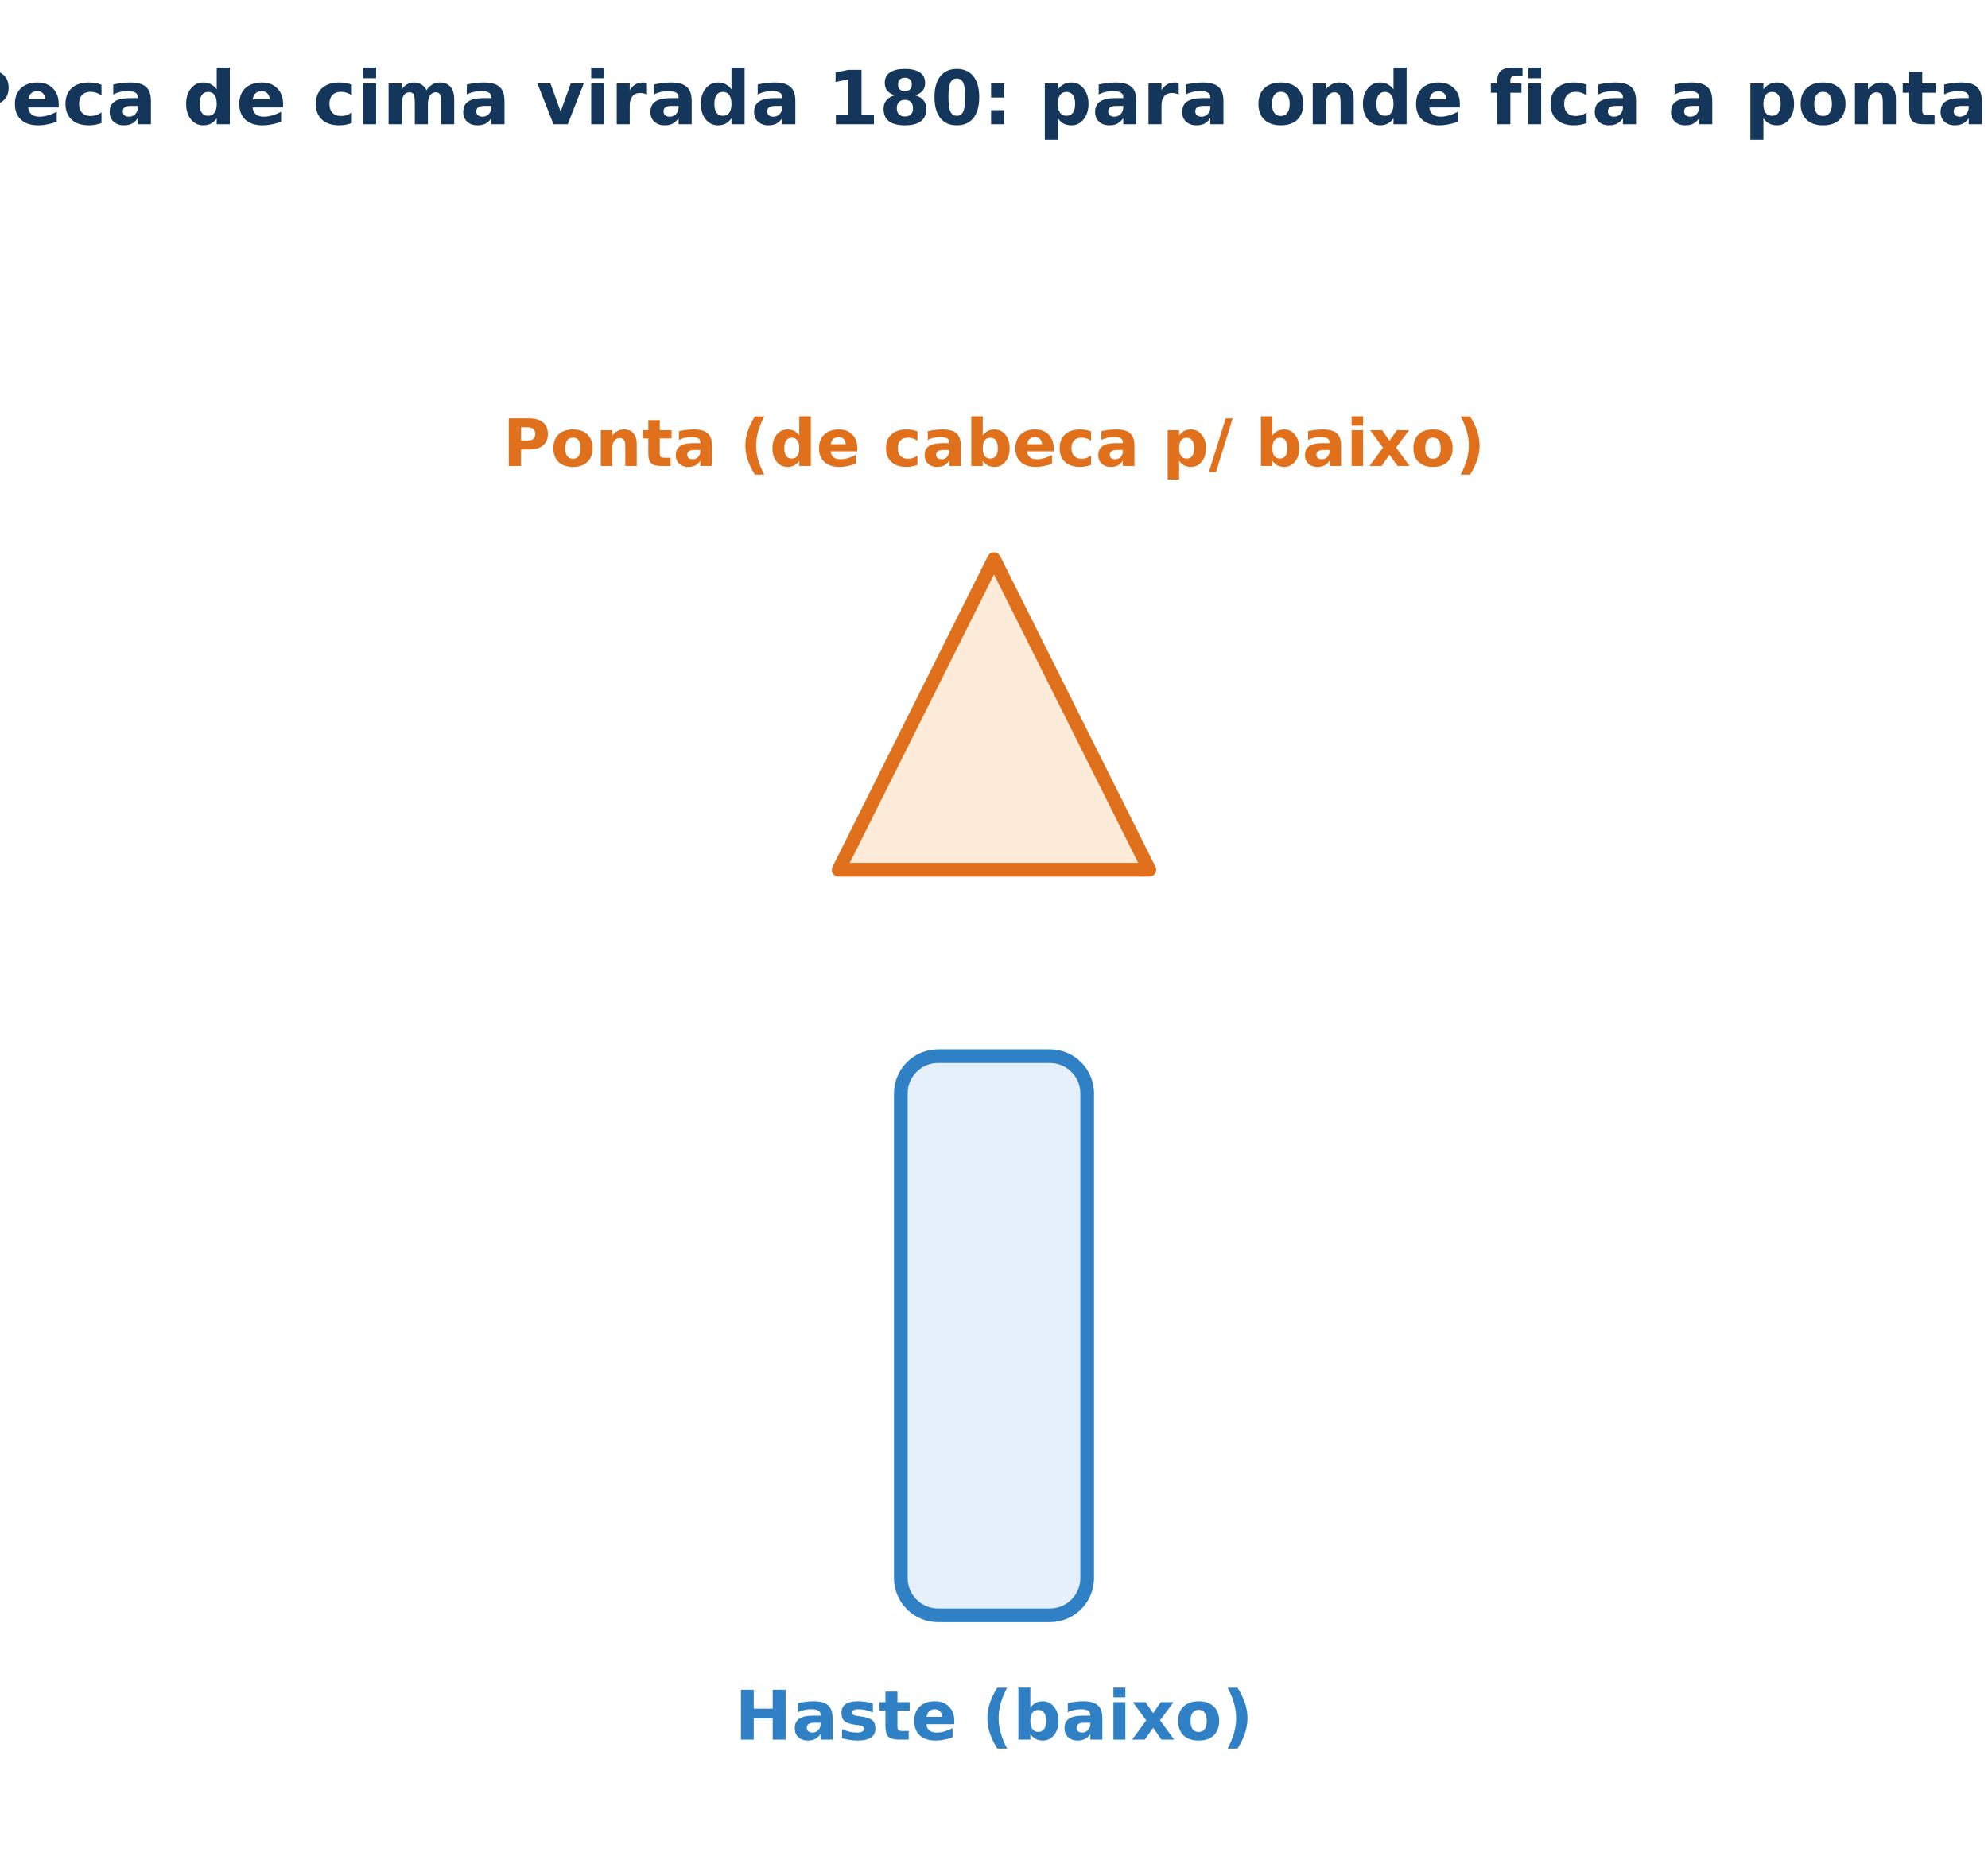
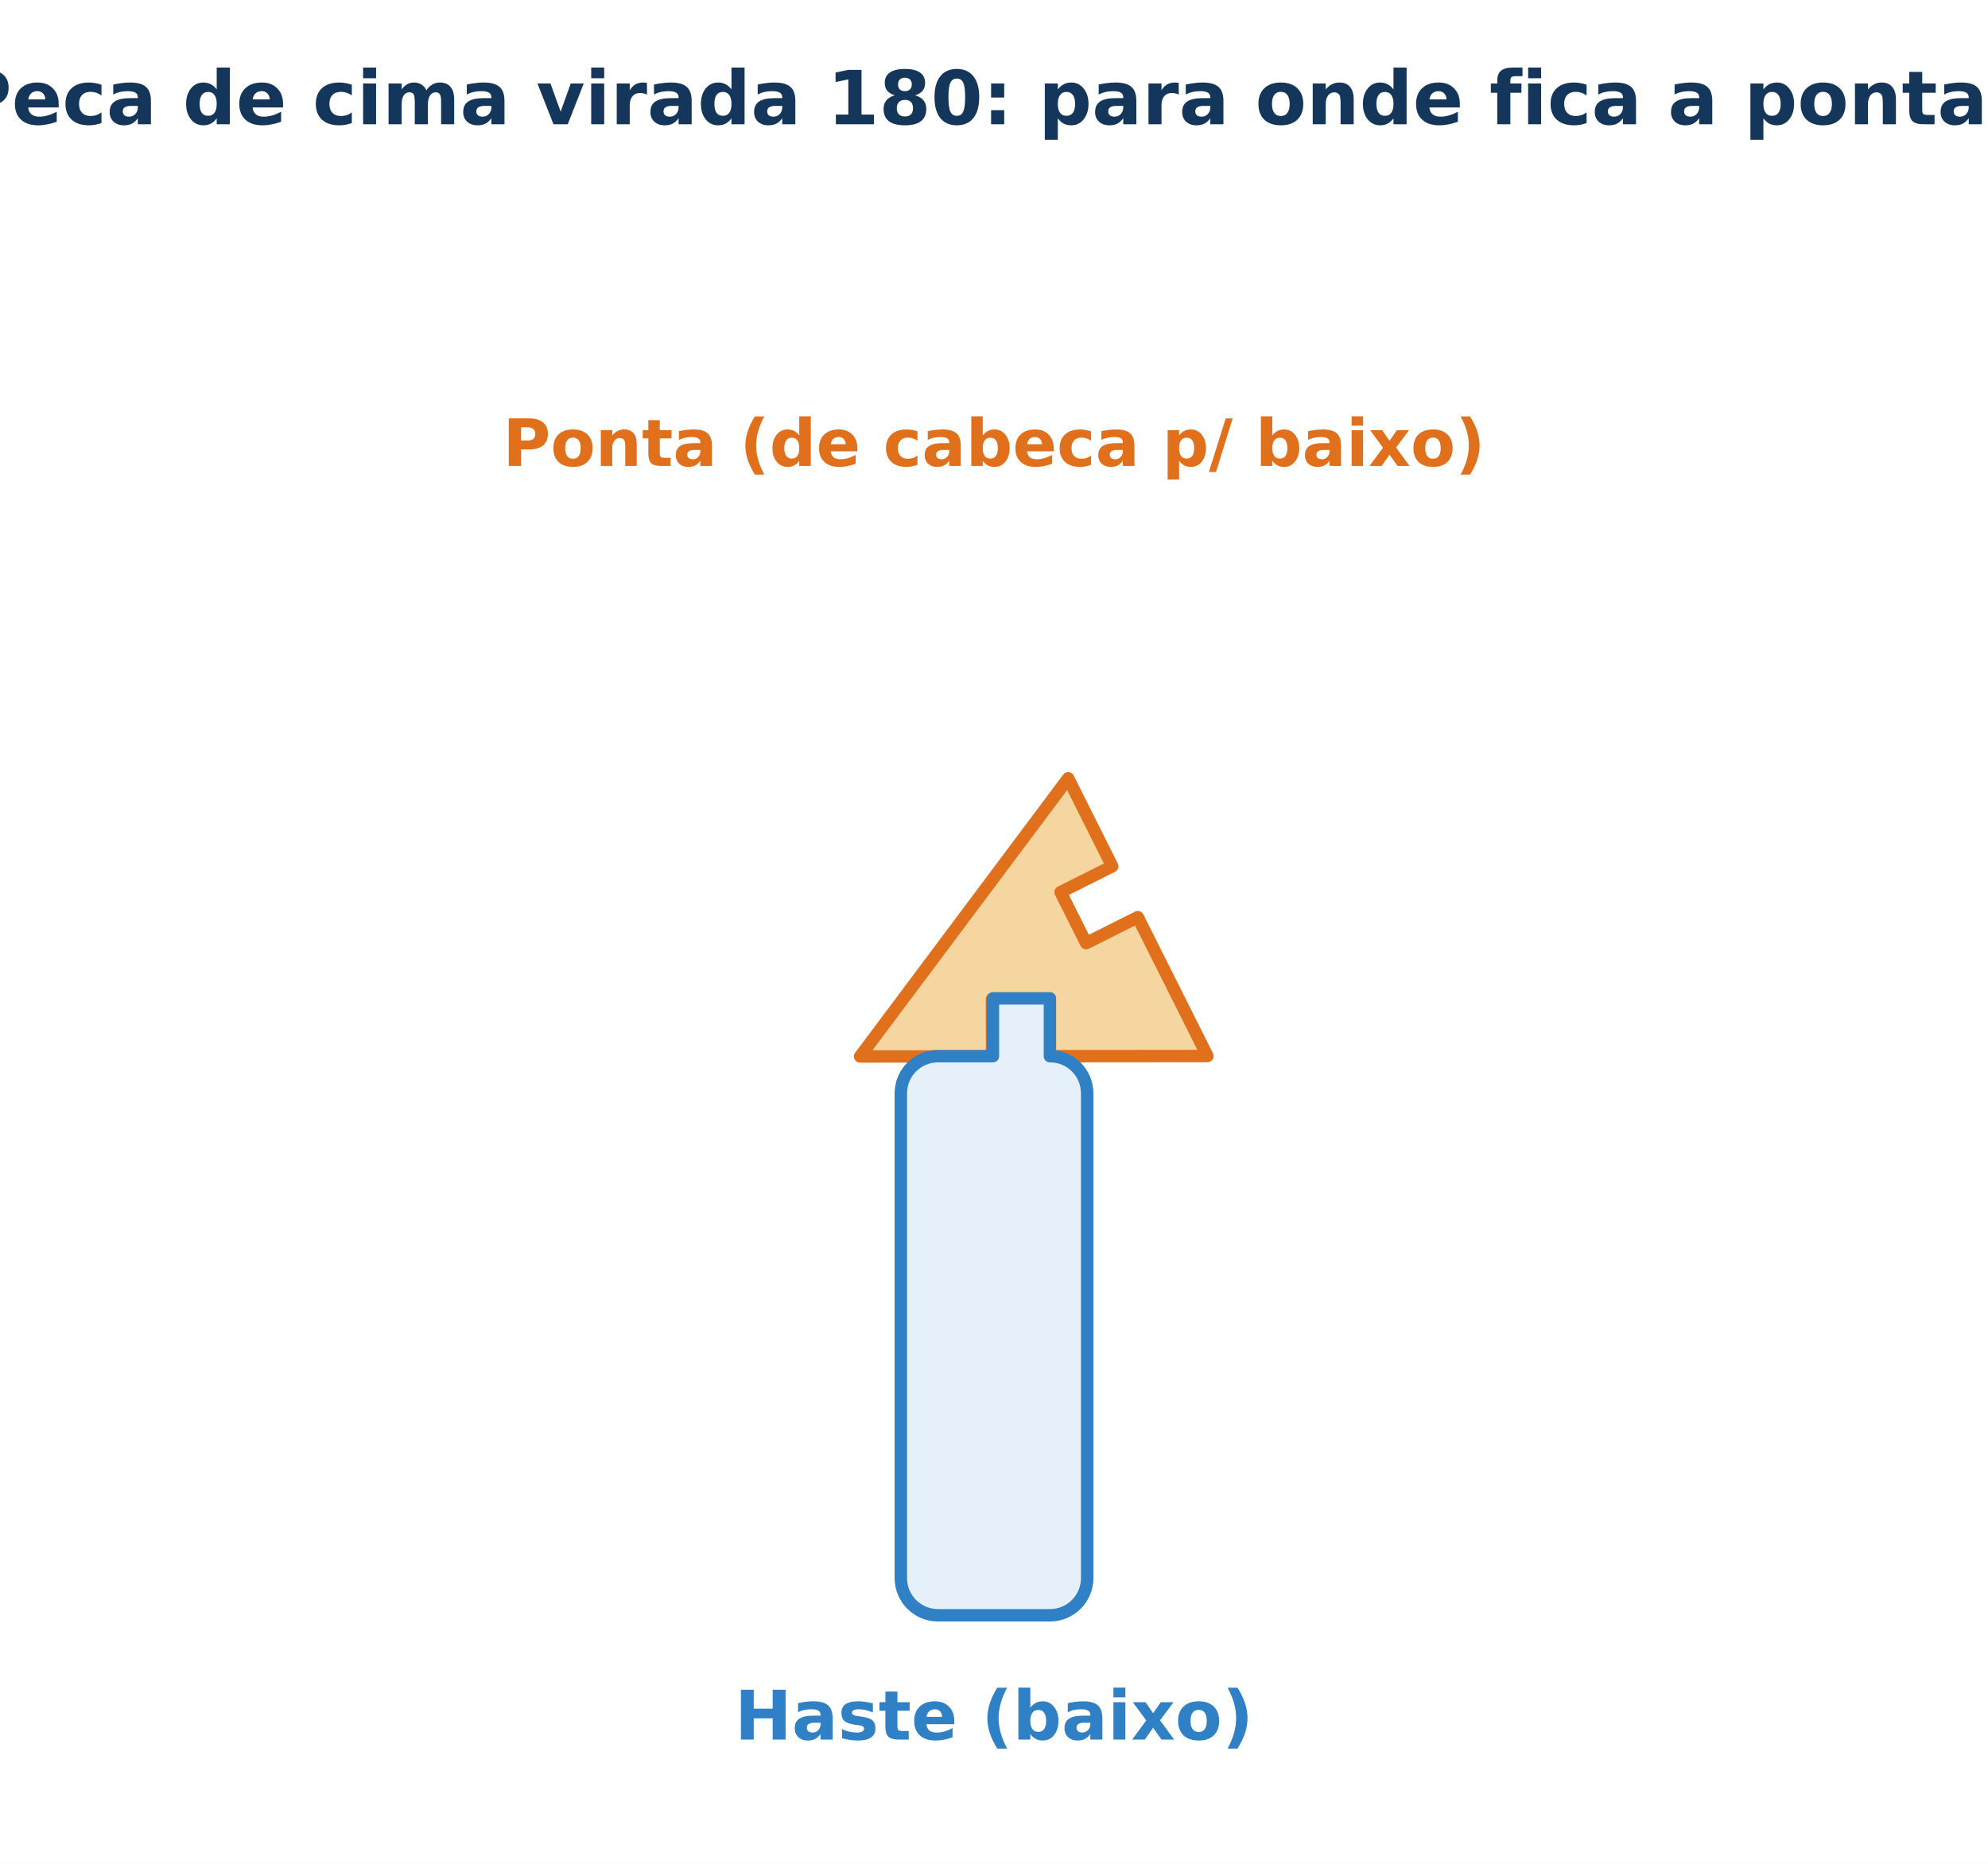
- <svg xmlns="http://www.w3.org/2000/svg" viewBox="0 0 320 300">
-   <rect width="320" height="300" fill="white" />
-   <text x="160.0" y="20" font-family="DejaVu Sans" font-size="12" font-weight="bold" fill="#14365A" text-anchor="middle">Peca de cima virada 180: para onde fica a ponta?</text>
-   <rect x="145.0" y="170" width="30" height="90" rx="6" fill="#E6F0FA" stroke="#2F80C4" stroke-width="2.2" />
-   <text x="160.0" y="280" font-family="DejaVu Sans" font-size="11" font-weight="bold" fill="#2F80C4" text-anchor="middle">Haste (baixo)</text>
-   <polygon points="135.0,140 185.0,140 160.0,90" fill="#FCEBD9" stroke="#E0701B" stroke-width="2.2" stroke-linejoin="round" stroke-linecap="round" />
-   <text x="160.0" y="75" font-family="DejaVu Sans" font-size="10.5" font-weight="bold" fill="#E0701B" text-anchor="middle">Ponta (de cabeca p/ baixo)</text>
+ <svg xmlns="http://www.w3.org/2000/svg" viewBox="0 0 320 300" version="1.1" id="svg3">
+   <defs id="defs3" />
+   <rect width="320" height="300" fill="white" id="rect1" />
+   <text x="160.0" y="20" font-family="DejaVu Sans" font-size="12" font-weight="bold" fill="#14365A" text-anchor="middle" id="text1">Peca de cima virada 180: para onde fica a ponta?</text>
+   <text x="160.0" y="280" font-family="DejaVu Sans" font-size="11" font-weight="bold" fill="#2F80C4" text-anchor="middle" id="text2">Haste (baixo)</text>
+   <text x="160.0" y="75" font-family="DejaVu Sans" font-size="10.5" font-weight="bold" fill="#E0701B" text-anchor="middle" id="text3">Ponta (de cabeca p/ baixo)</text>
+   <path id="rect3-3" style="fill:#f5d6a0;fill-opacity:1;stroke:#e0701b;stroke-width:2;stroke-linecap:round;stroke-linejoin:round;stroke-dashoffset:0.2;stroke-opacity:1" d="m 171.935,125.286 -33.487,44.762 21.25,-0.013 -0.034,-9.173 9.302,-0.035 L 169,170 l 25.35,-0.019 -11.207,-22.347 -8.315,4.17 -4.112,-8.199 8.315,-4.17 z" />
+   <path id="rect3" style="fill:#e6f0fa;stroke:#2f80c4;stroke-width:2;stroke-linecap:round;stroke-linejoin:round;stroke-dashoffset:0.2" d="M 159.827,160.698 H 169 V 170 v 0 c 3.324,0 6,2.676 6,6 v 78 c 0,3.324 -2.676,6 -6,6 h -18 c -3.324,0 -6,-2.676 -6,-6 v -78 c 0,-3.324 2.676,-6 6,-6 h 8.827 z" />
</svg>
